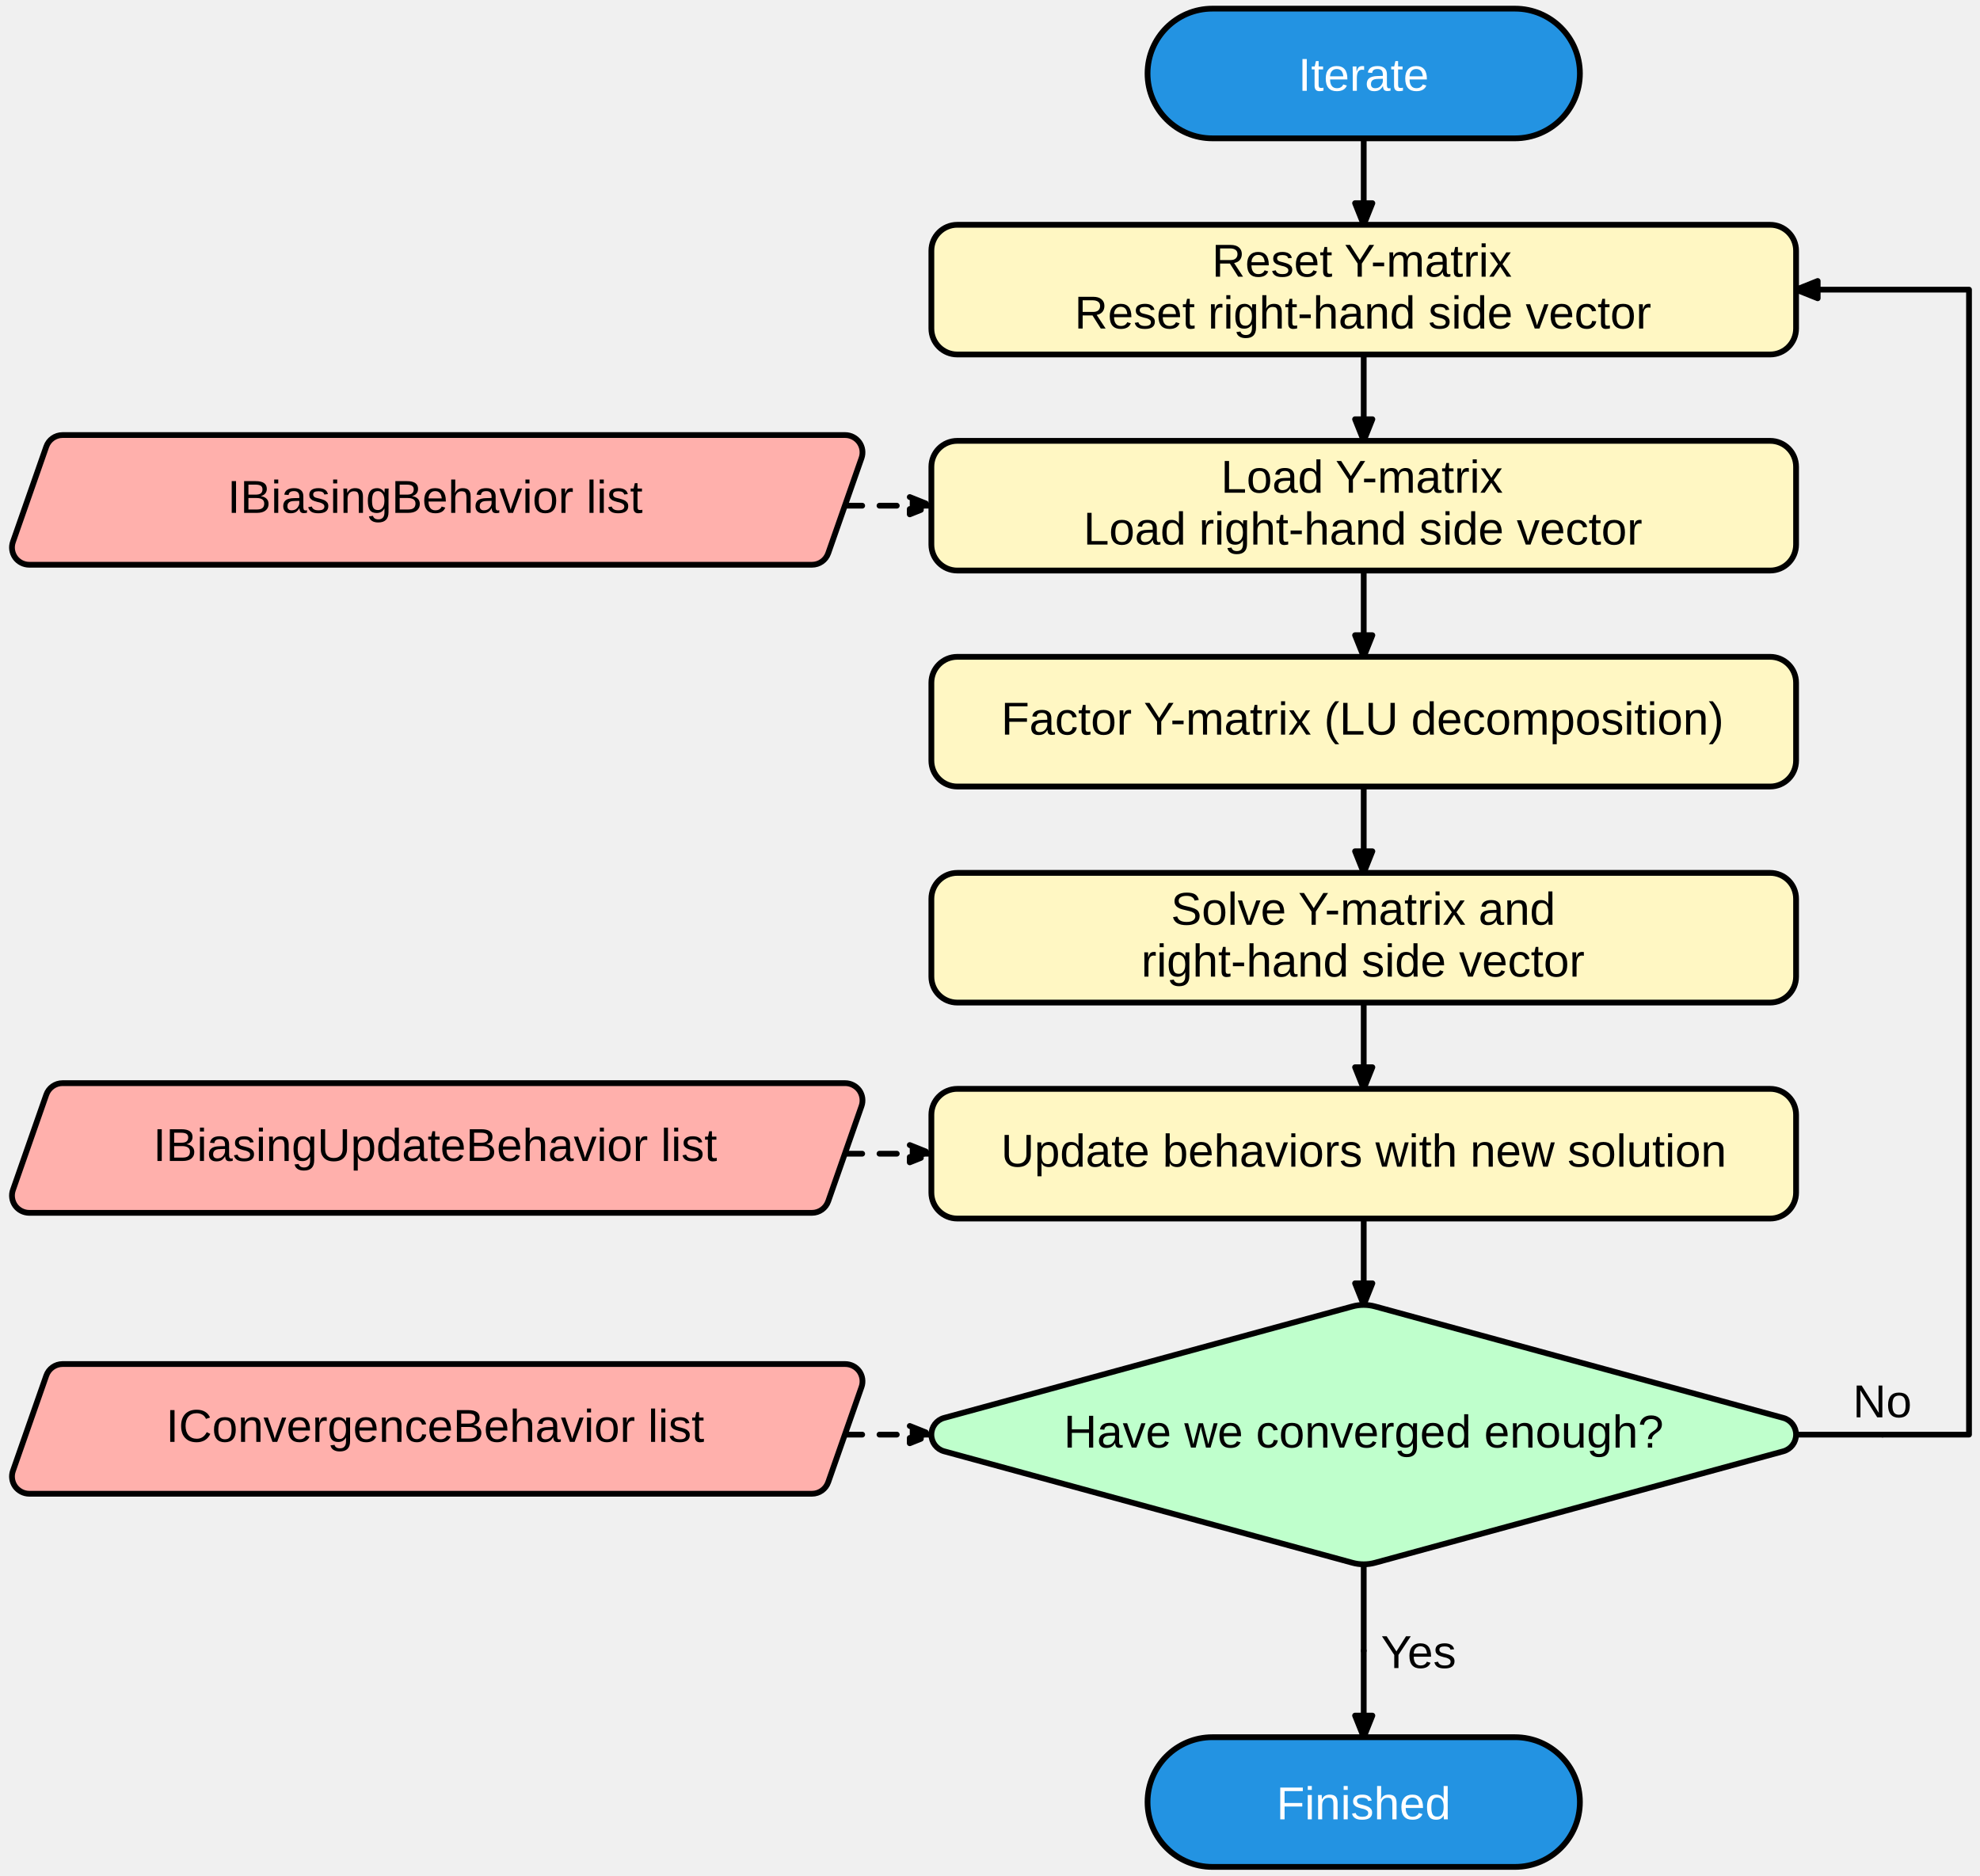
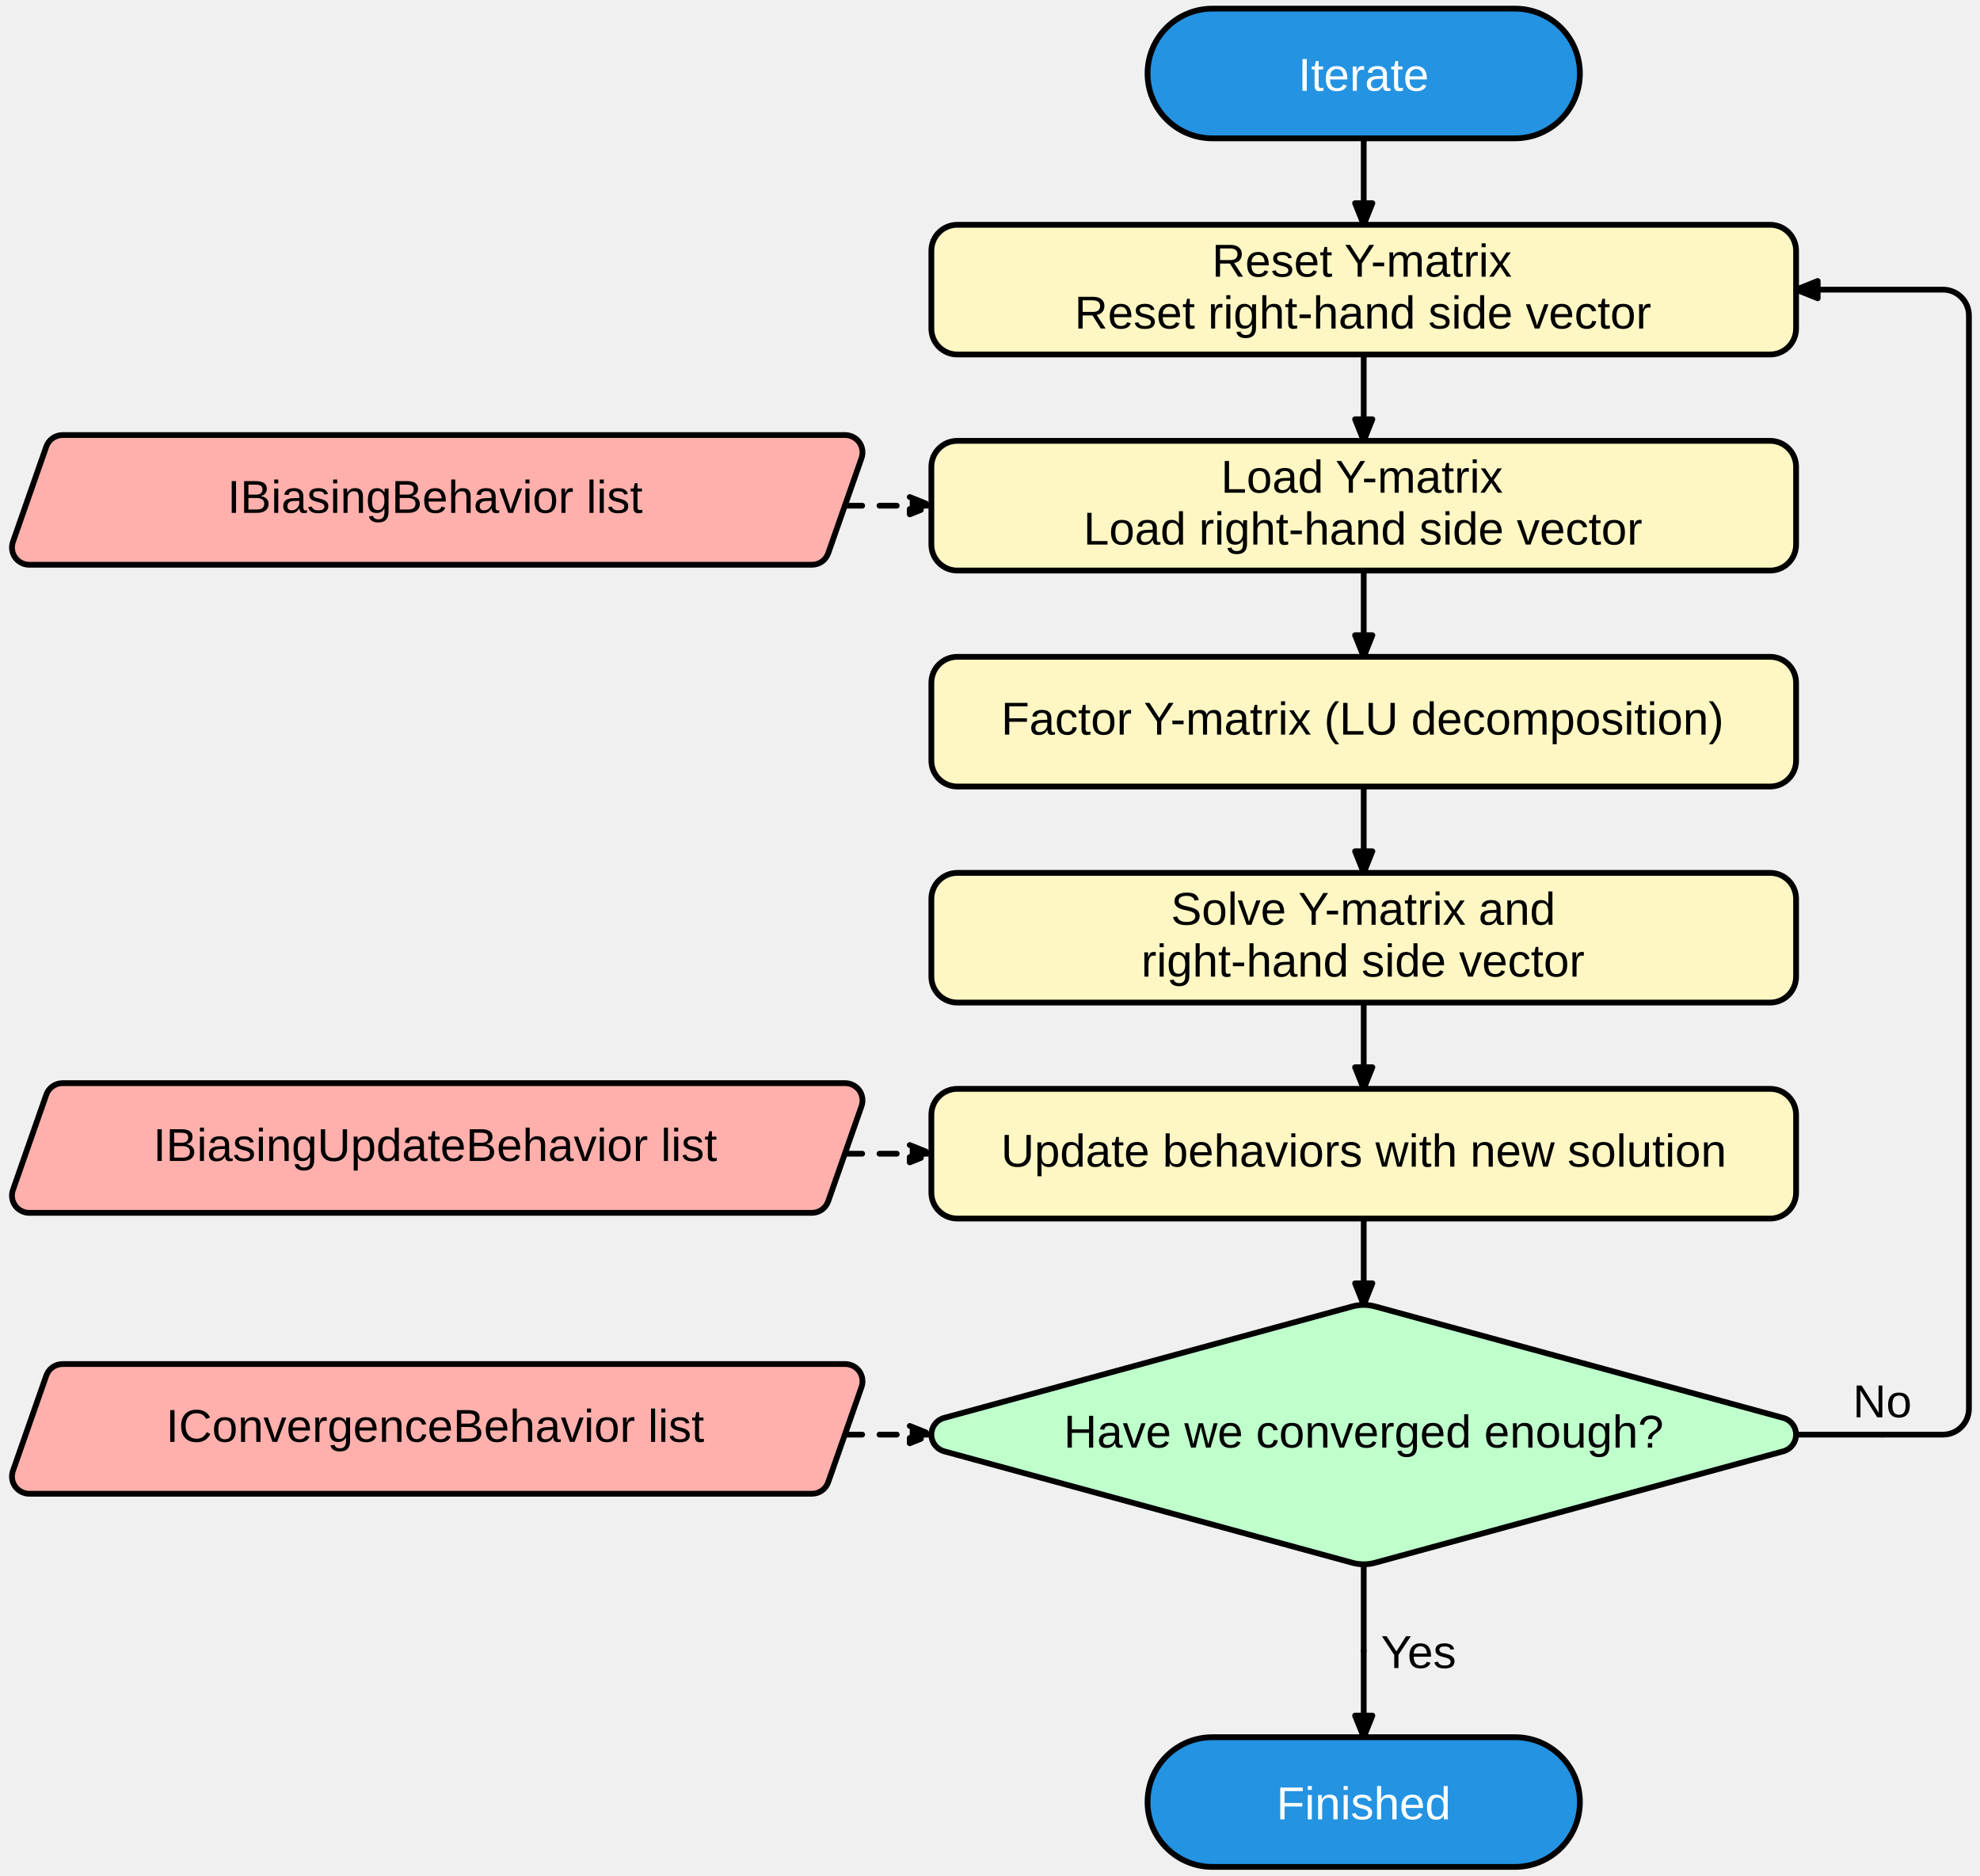
<svg xmlns="http://www.w3.org/2000/svg" width="1140" height="1080" viewBox="-97.43 -16 228.42 216.93">
  <style>g {
    stroke: black;
    stroke-width: 0.5pt;
    fill: none;
    stroke-linecap: round;
    stroke-linejoin: round;
}
text { fill: black; stroke: none; }
.marker { fill: black; }
.dashed { stroke-dasharray: 2 2; }
.diagram { fill: white; }

.process path { fill: #fff7c3; }
.decision path { fill: #bfffcc; }
.terminator path { fill: #2393e2; }
.terminator text { fill: white; }
.io path { fill: #ffb0ac; }
#FTerror path { fill: #d72d00; }
.endcss</style>
  <g class="wire" id="w-1">
    <path class="wire" d="M60,0 v10" />
    <polygon class="marker arrow" points="61,7.5 60,10 59,7.5" />
  </g>
  <g class="wire" id="w-2">
    <path class="wire" d="M60,25 v9.99" />
    <polygon class="marker arrow" points="61,32.49 60,34.99 59,32.49" />
  </g>
  <g class="wire" id="w-3">
    <path class="wire" d="M60,49.99 v9.99" />
    <polygon class="marker arrow" points="61,57.47 60,59.97 59,57.47" />
  </g>
  <g class="wire" id="w-4">
    <path class="wire" d="M60,74.97 v9.99" />
    <polygon class="marker arrow" points="61,82.46 60,84.96 59,82.46" />
  </g>
  <g class="wire" id="w-5">
    <path class="wire" d="M60,99.96 v9.99" />
    <polygon class="marker arrow" points="61,107.44 60,109.94 59,107.44" />
  </g>
  <g class="wire" id="w-6">
    <path class="wire" d="M60,124.94 v9.99" />
    <polygon class="marker arrow" points="61,132.43 60,134.93 59,132.43" />
  </g>
  <g class="wire" id="w-7">
    <path class="wire" d="M110,149.93 h10" />
  </g>
  <g class="wire" id="w-8">
-     <path class="wire" d="M120,149.93 h10 v-132.43 h-19.99" />
+     <path class="wire" d="M120,149.93 h7 C128.65,149.93 129.99,148.59 129.99,146.93 v-126.43 C129.99,18.84 128.65,17.5 126.99,17.5 h-16.99" />
    <polygon class="marker arrow" points="112.5,18.5 110,17.5 112.5,16.5" />
  </g>
  <g class="wire" id="w-9">
    <path class="wire" d="M60,164.93 v10" />
  </g>
  <g class="wire" id="w-10">
    <path class="wire" d="M60,174.93 v10" />
    <polygon class="marker arrow" points="61,182.43 60,184.93 59,182.43" />
  </g>
  <g class="wire dashed" id="w-11">
    <path class="wire dashed" d="M-0,42.49 h10" />
    <polygon class="marker arrow" points="7.5,41.49 10,42.49 7.5,43.49" />
  </g>
  <g class="wire dashed" id="w-12">
    <path class="wire dashed" d="M-0,117.44 h10" />
    <polygon class="marker arrow" points="7.5,116.44 10,117.44 7.5,118.44" />
  </g>
  <g class="wire dashed" id="w-13">
    <path class="wire dashed" d="M-0,149.93 h10" />
    <polygon class="marker arrow" points="7.5,148.93 10,149.93 7.5,150.93" />
  </g>
  <g class="terminator diagram" id="FT-1">
    <path d="M42.5,-15 h35 C81.64,-15 85,-11.64 85,-7.5 85,-3.36 81.64,0 77.5,0 h-35 C38.36,0 35,-3.36 35,-7.5 35,-11.64 38.36,-15 42.5,-15 Z" />
    <text class="lbl">
      <tspan style="font-family:Arial;font-size:4pt;" x="52.43" y="-5.5">Iterate</tspan>
    </text>
  </g>
  <g class="process diagram" id="FPreset">
    <path d="M13,10 h94 c1.66,0 3,1.34 3,3 v9 c0,1.66 -1.34,3 -3,3 h-94 c-1.66,0 -3,-1.34 -3,-3 v-9 c0,-1.66 1.34,-3 3,-3 Z" />
    <text class="lbl">
      <tspan style="font-family:Arial;font-size:4pt;" x="42.45" y="16">Reset Y-matrix</tspan>
      <tspan style="font-family:Arial;font-size:4pt;" x="26.56" y="22">Reset right-hand side vector</tspan>
    </text>
  </g>
  <g class="process diagram" id="FPload">
    <path d="M13,34.99 h94 c1.66,0 3,1.34 3,3 v9 c0,1.66 -1.34,3 -3,3 h-94 c-1.66,0 -3,-1.34 -3,-3 v-9 c0,-1.66 1.34,-3 3,-3 Z" />
    <text class="lbl">
      <tspan style="font-family:Arial;font-size:4pt;" x="43.49" y="40.99">Load Y-matrix</tspan>
      <tspan style="font-family:Arial;font-size:4pt;" x="27.59" y="46.99">Load right-hand side vector</tspan>
    </text>
  </g>
  <g class="process diagram" id="FPfactor">
    <path d="M13,59.97 h94 c1.66,0 3,1.34 3,3 v9 c0,1.66 -1.34,3 -3,3 h-94 c-1.66,0 -3,-1.34 -3,-3 v-9 c0,-1.66 1.34,-3 3,-3 Z" />
    <text class="lbl">
      <tspan style="font-family:Arial;font-size:4pt;" x="18.07" y="68.97">Factor Y-matrix (LU decomposition)</tspan>
    </text>
  </g>
  <g class="process diagram" id="FPsolve">
    <path d="M13,84.96 h94 c1.66,0 3,1.34 3,3 v9 c0,1.66 -1.34,3 -3,3 h-94 c-1.66,0 -3,-1.34 -3,-3 v-9 c0,-1.66 1.34,-3 3,-3 Z" />
    <text class="lbl">
      <tspan style="font-family:Arial;font-size:4pt;" x="37.71" y="90.96">Solve Y-matrix and</tspan>
      <tspan style="font-family:Arial;font-size:4pt;" x="34.26" y="96.96"> right-hand side vector</tspan>
    </text>
  </g>
  <g class="process diagram" id="FPupdate">
    <path d="M13,109.94 h94 c1.66,0 3,1.34 3,3 v9 c0,1.66 -1.34,3 -3,3 h-94 c-1.66,0 -3,-1.34 -3,-3 v-9 c0,-1.66 1.34,-3 3,-3 Z" />
    <text class="lbl">
      <tspan style="font-family:Arial;font-size:4pt;" x="18.06" y="118.94">Update behaviors with new solution</tspan>
    </text>
  </g>
  <g class="decision diagram" id="FDconv">
    <path d="M11.47,148 l47.21,-12.89 C59.54,134.87 60.45,134.87 61.32,135.11 l47.21,12.89 C109.4,148.24 110,149.03 110,149.93 110,150.83 109.4,151.62 108.53,151.86 l-47.21,12.89 C60.45,164.99 59.54,164.99 58.68,164.75 l-47.21,-12.89 C10.6,151.62 10,150.83 10,149.93 10,149.03 10.6,148.24 11.47,148" />
    <text class="lbl">
      <tspan style="font-family:Arial;font-size:4pt;" x="25.31" y="151.43">Have we converged enough?</tspan>
    </text>
  </g>
  <g class="direction" id="DIR-2">
    <text class="lbl">
      <tspan style="font-family:Arial;font-size:4pt;" x="116.57" y="147.93">No</tspan>
    </text>
  </g>
  <g class="direction" id="DIR-3">
    <text class="lbl">
      <tspan style="font-family:Arial;font-size:4pt;" x="62" y="176.93">Yes</tspan>
    </text>
  </g>
  <g class="terminator diagram" id="FT-4">
    <path d="M42.5,184.93 h35 C81.64,184.93 85,188.28 85,192.43 85,196.57 81.64,199.93 77.5,199.93 h-35 C38.36,199.93 35,196.57 35,192.43 35,188.28 38.36,184.93 42.5,184.93 Z" />
    <text class="lbl">
      <tspan style="font-family:Arial;font-size:4pt;" x="49.91" y="194.43">Finished</tspan>
    </text>
  </g>
  <g class="io diagram" id="FIO-5">
    <path d="M-94.33,49.32 C-94.97,49.32 -95.58,49.01 -95.96,48.48 -96.33,47.95 -96.43,47.28 -96.21,46.66 l3.85,-11 C-92.08,34.86 -91.33,34.32 -90.48,34.32 h90.51 C0.68,34.32 1.29,34.64 1.67,35.17 2.04,35.7 2.14,36.37 1.92,36.99 l-3.85,11 C-2.21,48.79 -2.96,49.32 -3.81,49.32 Z" />
    <text class="lbl">
      <tspan style="font-family:Arial;font-size:4pt;" x="-71.4" y="43.32">IBiasingBehavior list</tspan>
    </text>
  </g>
  <g class="io diagram" id="FIO-6">
    <path d="M-94.33,124.28 C-94.97,124.28 -95.58,123.97 -95.96,123.44 -96.33,122.91 -96.43,122.23 -96.21,121.62 l3.85,-11 C-92.08,109.82 -91.33,109.28 -90.48,109.28 h90.51 C0.68,109.28 1.29,109.6 1.67,110.12 2.04,110.65 2.14,111.33 1.92,111.94 l-3.85,11 C-2.21,123.74 -2.96,124.28 -3.81,124.28 Z" />
    <text class="lbl">
      <tspan style="font-family:Arial;font-size:4pt;" x="-79.99" y="118.28">IBiasingUpdateBehavior list</tspan>
    </text>
  </g>
  <g class="io diagram" id="FIO-7">
    <path d="M-94.33,156.77 C-94.97,156.77 -95.58,156.45 -95.96,155.93 -96.33,155.4 -96.43,154.72 -96.21,154.11 l3.85,-11 C-92.08,142.31 -91.33,141.77 -90.48,141.77 h90.51 C0.68,141.77 1.29,142.08 1.67,142.61 2.04,143.14 2.14,143.82 1.92,144.43 l-3.85,11 C-2.21,156.23 -2.96,156.77 -3.81,156.77 Z" />
    <text class="lbl">
      <tspan style="font-family:Arial;font-size:4pt;" x="-78.51" y="150.77">IConvergenceBehavior list</tspan>
    </text>
  </g>
</svg>
